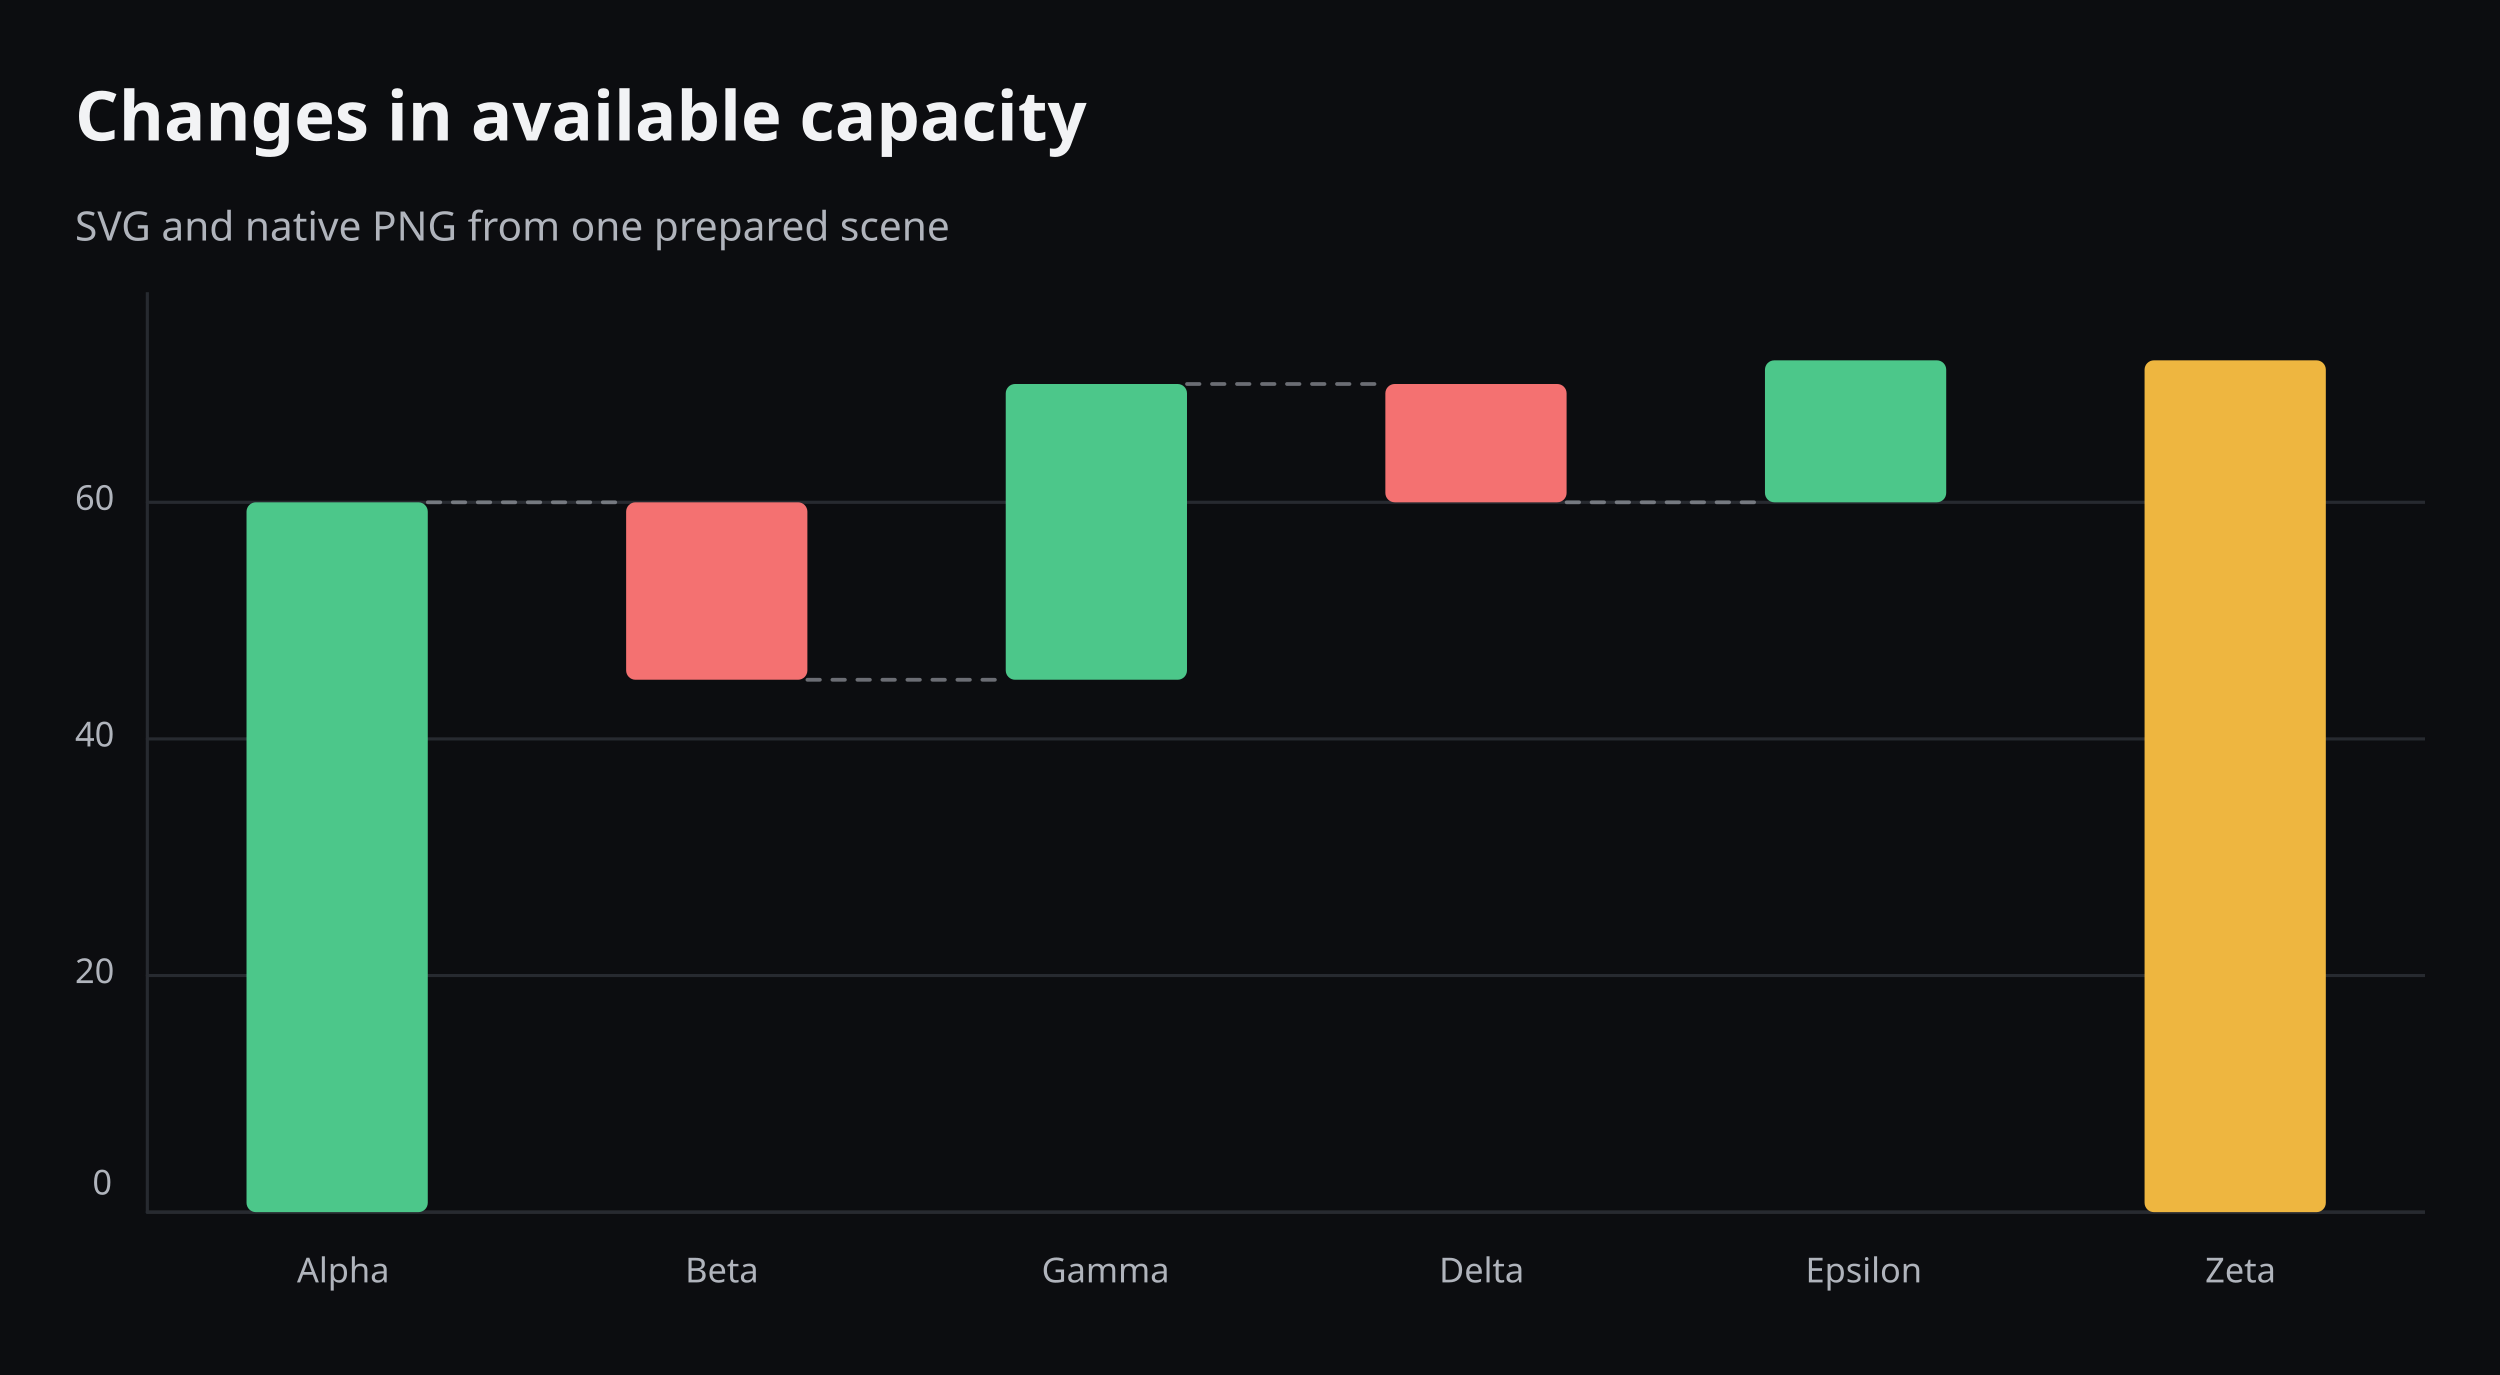
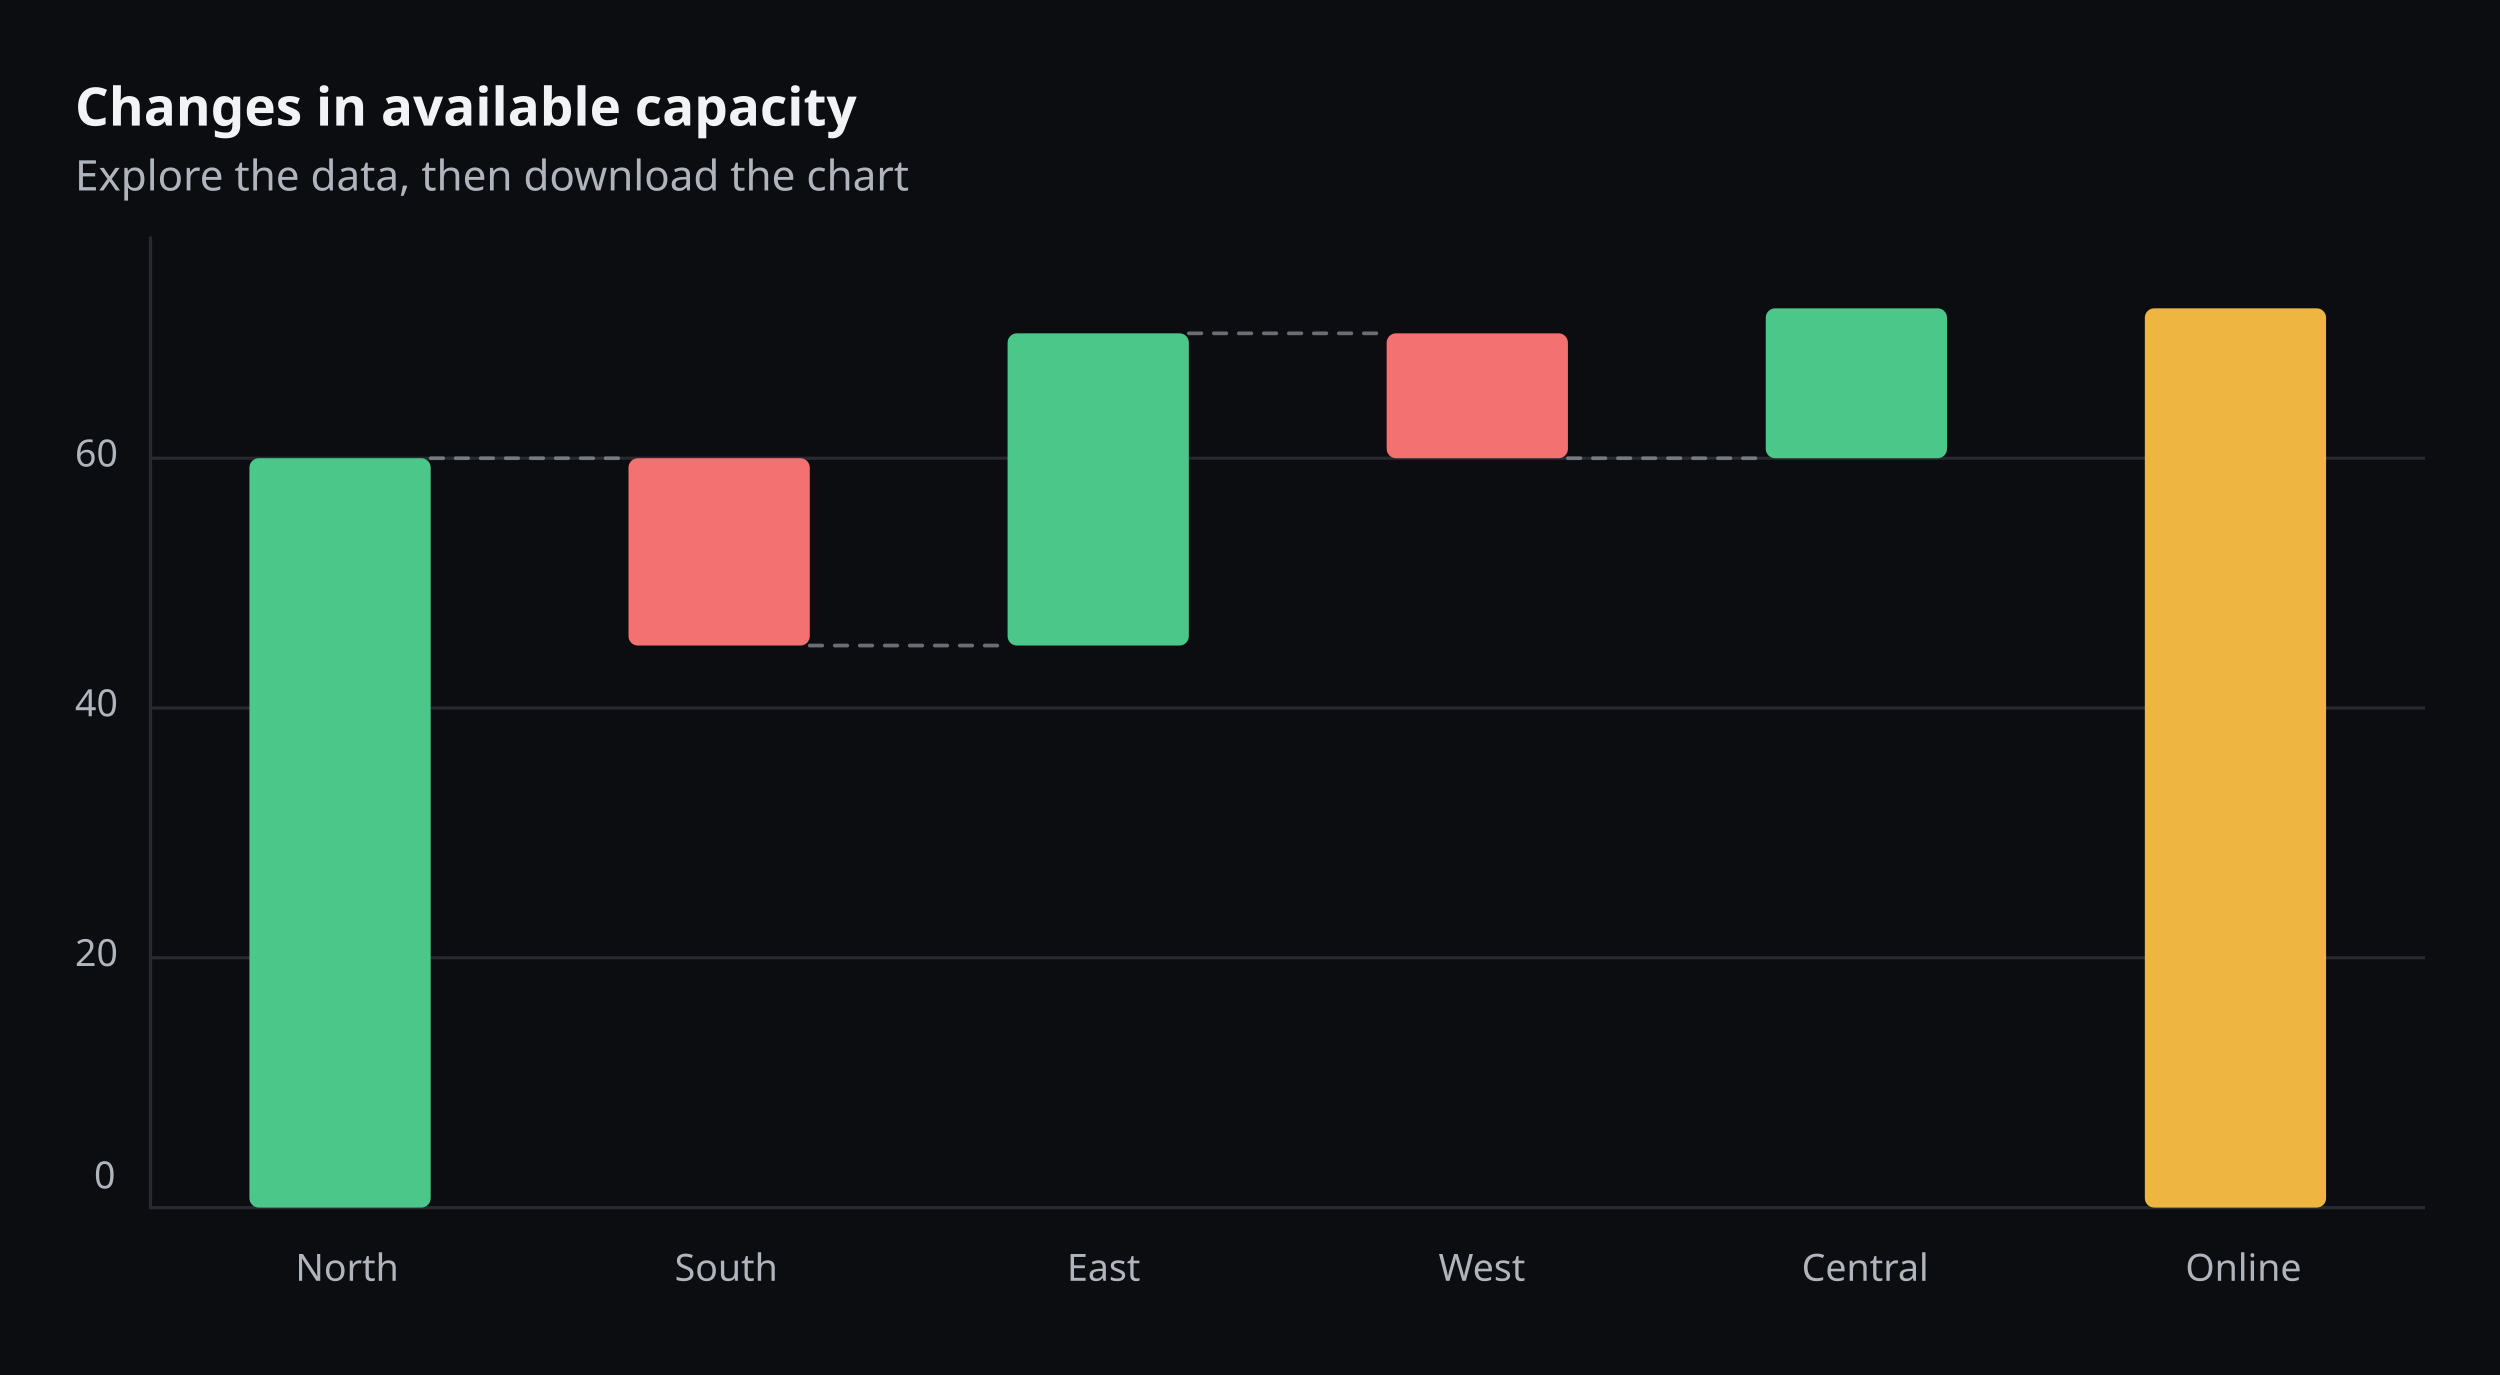
<svg xmlns="http://www.w3.org/2000/svg" width="800" height="440" viewBox="0 0 800 440" stroke-linecap="round" stroke-linejoin="round" role="img" aria-label="Changes in available capacity" aria-labelledby="family-waterfall-wide-dark-title" aria-describedby="family-waterfall-wide-dark-description">
  <defs>
    <clipPath id="family-waterfall-wide-dark-clip-1" clipPathUnits="userSpaceOnUse">
      <rect x="24" y="24" width="752" height="392" />
    </clipPath>
    <clipPath id="family-waterfall-wide-dark-clip-5" clipPathUnits="userSpaceOnUse">
-       <rect x="24" y="93.5" width="752" height="322.5" />
+       <rect x="24" y="75.65" width="752" height="340.35" />
    </clipPath>
    <clipPath id="family-waterfall-wide-dark-clip-23" clipPathUnits="userSpaceOnUse">
-       <rect x="47.15" y="93.5" width="728.85" height="294.387" />
+       <rect x="48.164" y="75.65" width="727.836" height="310.772" />
    </clipPath>
    <clipPath id="family-waterfall-wide-dark-clip-25" clipPathUnits="userSpaceOnUse">
-       <rect x="47.15" y="93.5" width="728.85" height="294.387" />
+       <rect x="48.164" y="75.65" width="727.836" height="310.772" />
    </clipPath>
    <clipPath id="family-waterfall-wide-dark-clip-51" clipPathUnits="userSpaceOnUse">
-       <rect x="47.15" y="93.5" width="728.85" height="294.387" />
+       <rect x="48.164" y="75.65" width="727.836" height="310.772" />
    </clipPath>
  </defs>
  <rect x="0" y="0" width="800" height="440" rx="0" data-cfx-role="background" fill="#0C0D10" stroke="none" stroke-width="1" />
  <g clip-path="url(#family-waterfall-wide-dark-clip-1)">
    <g data-cfx-role="frame-heading">
-       <text x="24" y="44.947" font-family="CFX Proof Carlito" font-size="22" font-weight="600" font-style="normal" fill="#F2F3F5" xml:space="preserve" style="white-space:pre;font-language-override:normal;font-palette:normal">Changes in available capacity</text>
+       <text x="24" y="40.187" font-family="CFX Proof Carlito" font-size="17" font-weight="700" font-style="normal" fill="#F2F3F5" xml:space="preserve" style="white-space:pre;font-language-override:normal;font-palette:normal">Changes in available capacity</text>
    </g>
    <g data-cfx-role="frame-heading">
-       <text x="24" y="76.978" font-family="CFX Proof Carlito" font-size="13" font-weight="400" font-style="normal" fill="#B0B4BC" xml:space="preserve" style="white-space:pre;font-language-override:normal;font-palette:normal">SVG and native PNG from one prepared scene</text>
+       <text x="24" y="60.954" font-family="CFX Proof Carlito" font-size="13.5" font-weight="400" font-style="normal" fill="#B0B4BC" xml:space="preserve" style="white-space:pre;font-language-override:normal;font-palette:normal">Explore the data, then download the chart</text>
    </g>
  </g>
  <g clip-path="url(#family-waterfall-wide-dark-clip-5)">
-     <line x1="47.15" y1="387.887" x2="776" y2="387.887" data-cfx-role="grid-y" fill="none" stroke="#272A30" stroke-width="1" />
-     <line x1="47.15" y1="312.17" x2="776" y2="312.17" data-cfx-role="grid-y" fill="none" stroke="#272A30" stroke-width="1" />
-     <line x1="47.15" y1="236.453" x2="776" y2="236.453" data-cfx-role="grid-y" fill="none" stroke="#272A30" stroke-width="1" />
-     <line x1="47.15" y1="160.736" x2="776" y2="160.736" data-cfx-role="grid-y" fill="none" stroke="#272A30" stroke-width="1" />
-     <line x1="47.15" y1="387.887" x2="776" y2="387.887" data-cfx-role="axis-x" fill="none" stroke="#272A30" stroke-width="1" />
+     <line x1="48.164" y1="386.422" x2="776" y2="386.422" data-cfx-role="grid-y" fill="none" stroke="#272A30" stroke-width="1" />
+     <line x1="48.164" y1="306.491" x2="776" y2="306.491" data-cfx-role="grid-y" fill="none" stroke="#272A30" stroke-width="1" />
+     <line x1="48.164" y1="226.56" x2="776" y2="226.56" data-cfx-role="grid-y" fill="none" stroke="#272A30" stroke-width="1" />
+     <line x1="48.164" y1="146.629" x2="776" y2="146.629" data-cfx-role="grid-y" fill="none" stroke="#272A30" stroke-width="1" />
+     <line x1="48.164" y1="386.422" x2="776" y2="386.422" data-cfx-role="axis-x" fill="none" stroke="#272A30" stroke-width="1" />
    <g data-cfx-role="axis-x-label">
-       <text x="95.029" y="410.36" font-family="CFX Proof Carlito" font-size="11" font-weight="400" font-style="normal" fill="#B0B4BC" xml:space="preserve" style="white-space:pre;font-language-override:normal;font-palette:normal">Alpha</text>
+       <text x="94.526" y="409.848" font-family="CFX Proof Carlito" font-size="12" font-weight="400" font-style="normal" fill="#B0B4BC" xml:space="preserve" style="white-space:pre;font-language-override:normal;font-palette:normal">North</text>
    </g>
    <g data-cfx-role="axis-x-label">
-       <text x="219.254" y="410.36" font-family="CFX Proof Carlito" font-size="11" font-weight="400" font-style="normal" fill="#B0B4BC" xml:space="preserve" style="white-space:pre;font-language-override:normal;font-palette:normal">Beta</text>
+       <text x="215.888" y="409.848" font-family="CFX Proof Carlito" font-size="12" font-weight="400" font-style="normal" fill="#B0B4BC" xml:space="preserve" style="white-space:pre;font-language-override:normal;font-palette:normal">South</text>
    </g>
    <g data-cfx-role="axis-x-label">
-       <text x="333.312" y="410.36" font-family="CFX Proof Carlito" font-size="11" font-weight="400" font-style="normal" fill="#B0B4BC" xml:space="preserve" style="white-space:pre;font-language-override:normal;font-palette:normal">Gamma</text>
+       <text x="341.436" y="409.848" font-family="CFX Proof Carlito" font-size="12" font-weight="400" font-style="normal" fill="#B0B4BC" xml:space="preserve" style="white-space:pre;font-language-override:normal;font-palette:normal">East</text>
    </g>
    <g data-cfx-role="axis-x-label">
-       <text x="460.52" y="410.36" font-family="CFX Proof Carlito" font-size="11" font-weight="400" font-style="normal" fill="#B0B4BC" xml:space="preserve" style="white-space:pre;font-language-override:normal;font-palette:normal">Delta</text>
+       <text x="460.342" y="409.848" font-family="CFX Proof Carlito" font-size="12" font-weight="400" font-style="normal" fill="#B0B4BC" xml:space="preserve" style="white-space:pre;font-language-override:normal;font-palette:normal">West</text>
    </g>
    <g data-cfx-role="axis-x-label">
-       <text x="577.774" y="410.36" font-family="CFX Proof Carlito" font-size="11" font-weight="400" font-style="normal" fill="#B0B4BC" xml:space="preserve" style="white-space:pre;font-language-override:normal;font-palette:normal">Epsilon</text>
+       <text x="576.53" y="409.848" font-family="CFX Proof Carlito" font-size="12" font-weight="400" font-style="normal" fill="#B0B4BC" xml:space="preserve" style="white-space:pre;font-language-override:normal;font-palette:normal">Central</text>
    </g>
    <g data-cfx-role="axis-x-label">
-       <text x="705.654" y="410.36" font-family="CFX Proof Carlito" font-size="11" font-weight="400" font-style="normal" fill="#B0B4BC" xml:space="preserve" style="white-space:pre;font-language-override:normal;font-palette:normal">Zeta</text>
+       <text x="699.33" y="409.848" font-family="CFX Proof Carlito" font-size="12" font-weight="400" font-style="normal" fill="#B0B4BC" xml:space="preserve" style="white-space:pre;font-language-override:normal;font-palette:normal">Online</text>
    </g>
-     <line x1="47.15" y1="93.5" x2="47.15" y2="387.887" data-cfx-role="axis-y" fill="none" stroke="#272A30" stroke-width="1" />
+     <line x1="48.164" y1="75.65" x2="48.164" y2="386.422" data-cfx-role="axis-y" fill="none" stroke="#272A30" stroke-width="1" />
    <g data-cfx-role="axis-y-label">
-       <text x="29.575" y="382.247" font-family="CFX Proof Carlito" font-size="11" font-weight="400" font-style="normal" fill="#B0B4BC" xml:space="preserve" style="white-space:pre;font-language-override:normal;font-palette:normal">0</text>
+       <text x="30.082" y="380.27" font-family="CFX Proof Carlito" font-size="12" font-weight="400" font-style="normal" fill="#B0B4BC" xml:space="preserve" style="white-space:pre;font-language-override:normal;font-palette:normal">0</text>
    </g>
    <g data-cfx-role="axis-y-label">
-       <text x="24" y="314.587" font-family="CFX Proof Carlito" font-size="11" font-weight="400" font-style="normal" fill="#B0B4BC" xml:space="preserve" style="white-space:pre;font-language-override:normal;font-palette:normal">20</text>
+       <text x="24" y="309.128" font-family="CFX Proof Carlito" font-size="12" font-weight="400" font-style="normal" fill="#B0B4BC" xml:space="preserve" style="white-space:pre;font-language-override:normal;font-palette:normal">20</text>
    </g>
    <g data-cfx-role="axis-y-label">
-       <text x="24" y="238.87" font-family="CFX Proof Carlito" font-size="11" font-weight="400" font-style="normal" fill="#B0B4BC" xml:space="preserve" style="white-space:pre;font-language-override:normal;font-palette:normal">40</text>
+       <text x="24" y="229.197" font-family="CFX Proof Carlito" font-size="12" font-weight="400" font-style="normal" fill="#B0B4BC" xml:space="preserve" style="white-space:pre;font-language-override:normal;font-palette:normal">40</text>
    </g>
    <g data-cfx-role="axis-y-label">
-       <text x="24" y="163.153" font-family="CFX Proof Carlito" font-size="11" font-weight="400" font-style="normal" fill="#B0B4BC" xml:space="preserve" style="white-space:pre;font-language-override:normal;font-palette:normal">60</text>
+       <text x="24" y="149.265" font-family="CFX Proof Carlito" font-size="12" font-weight="400" font-style="normal" fill="#B0B4BC" xml:space="preserve" style="white-space:pre;font-language-override:normal;font-palette:normal">60</text>
    </g>
  </g>
  <g clip-path="url(#family-waterfall-wide-dark-clip-23)" />
  <g clip-path="url(#family-waterfall-wide-dark-clip-25)">
    <g id="family-waterfall-wide-dark-node-26" data-cfx-source-id="series-0" data-cfx-role="series" aria-label="Changes" data-cfx-decimation="" data-cfx-kind="Waterfall" data-cfx-pin-state-colors="false" data-cfx-rendered-points="5" data-cfx-semantic-role="" data-cfx-series="0" data-cfx-series-key="Changes" data-cfx-series-name="Changes" data-cfx-source-points="5" data-cfx-state="none">
      <g id="family-waterfall-wide-dark-node-27" data-cfx-source-id="series-0-point-0" data-cfx-role="point" aria-label="Changes: +60 start=0 end=60 delta=60" data-cfx-delta="60" data-cfx-derived-total="false" data-cfx-end="60" data-cfx-label="+60" data-cfx-point="0" data-cfx-series="0" data-cfx-source-count="1" data-cfx-source-point="0" data-cfx-start="0" data-cfx-x="1">
-         <rect x="78.888" y="160.736" width="58" height="227.15" rx="3" data-cfx-role="waterfall-bar" fill="#4CC78A" stroke="none" stroke-width="1" />
+         <rect x="79.817" y="146.629" width="58" height="239.793" rx="3" data-cfx-role="waterfall-bar" fill="#4CC78A" stroke="none" stroke-width="1" />
      </g>
      <g id="family-waterfall-wide-dark-node-30" data-cfx-source-id="series-0-point-1" data-cfx-role="point" aria-label="Changes: -15 start=60 end=45 delta=-15" data-cfx-delta="-15" data-cfx-derived-total="false" data-cfx-end="45" data-cfx-label="-15" data-cfx-point="1" data-cfx-series="0" data-cfx-source-count="1" data-cfx-source-point="1" data-cfx-start="60" data-cfx-x="2">
-         <line x1="136.888" y1="160.736" x2="200.363" y2="160.736" data-cfx-role="waterfall-connector" fill="none" stroke="rgba(176,180,188,0.58)" stroke-width="1.2" stroke-dasharray="4 4" />
-         <rect x="200.363" y="160.736" width="58" height="56.788" rx="3" data-cfx-role="waterfall-bar" fill="#F47171" stroke="none" stroke-width="1" />
+         <line x1="137.817" y1="146.629" x2="201.123" y2="146.629" data-cfx-role="waterfall-connector" fill="none" stroke="rgba(176,180,188,0.58)" stroke-width="1.2" stroke-dasharray="4 4" />
+         <rect x="201.123" y="146.629" width="58" height="59.948" rx="3" data-cfx-role="waterfall-bar" fill="#F47171" stroke="none" stroke-width="1" />
      </g>
      <g id="family-waterfall-wide-dark-node-34" data-cfx-source-id="series-0-point-2" data-cfx-role="point" aria-label="Changes: +25 start=45 end=70 delta=25" data-cfx-delta="25" data-cfx-derived-total="false" data-cfx-end="70" data-cfx-label="+25" data-cfx-point="2" data-cfx-series="0" data-cfx-source-count="1" data-cfx-source-point="2" data-cfx-start="45" data-cfx-x="3">
-         <line x1="258.363" y1="217.524" x2="321.838" y2="217.524" data-cfx-role="waterfall-connector" fill="none" stroke="rgba(176,180,188,0.58)" stroke-width="1.2" stroke-dasharray="4 4" />
-         <rect x="321.838" y="122.878" width="58" height="94.646" rx="3" data-cfx-role="waterfall-bar" fill="#4CC78A" stroke="none" stroke-width="1" />
+         <line x1="259.123" y1="206.577" x2="322.429" y2="206.577" data-cfx-role="waterfall-connector" fill="none" stroke="rgba(176,180,188,0.58)" stroke-width="1.2" stroke-dasharray="4 4" />
+         <rect x="322.429" y="106.663" width="58" height="99.914" rx="3" data-cfx-role="waterfall-bar" fill="#4CC78A" stroke="none" stroke-width="1" />
      </g>
      <g id="family-waterfall-wide-dark-node-38" data-cfx-source-id="series-0-point-3" data-cfx-role="point" aria-label="Changes: -10 start=70 end=60 delta=-10" data-cfx-delta="-10" data-cfx-derived-total="false" data-cfx-end="60" data-cfx-label="-10" data-cfx-point="3" data-cfx-series="0" data-cfx-source-count="1" data-cfx-source-point="3" data-cfx-start="70" data-cfx-x="4">
-         <line x1="379.838" y1="122.878" x2="443.313" y2="122.878" data-cfx-role="waterfall-connector" fill="none" stroke="rgba(176,180,188,0.58)" stroke-width="1.2" stroke-dasharray="4 4" />
-         <rect x="443.313" y="122.878" width="58" height="37.858" rx="3" data-cfx-role="waterfall-bar" fill="#F47171" stroke="none" stroke-width="1" />
+         <line x1="380.429" y1="106.663" x2="443.735" y2="106.663" data-cfx-role="waterfall-connector" fill="none" stroke="rgba(176,180,188,0.58)" stroke-width="1.2" stroke-dasharray="4 4" />
+         <rect x="443.735" y="106.663" width="58" height="39.966" rx="3" data-cfx-role="waterfall-bar" fill="#F47171" stroke="none" stroke-width="1" />
      </g>
      <g id="family-waterfall-wide-dark-node-42" data-cfx-source-id="series-0-point-4" data-cfx-role="point" aria-label="Changes: +12 start=60 end=72 delta=12" data-cfx-delta="12" data-cfx-derived-total="false" data-cfx-end="72" data-cfx-label="+12" data-cfx-point="4" data-cfx-series="0" data-cfx-source-count="1" data-cfx-source-point="4" data-cfx-start="60" data-cfx-x="5">
-         <line x1="501.313" y1="160.736" x2="564.788" y2="160.736" data-cfx-role="waterfall-connector" fill="none" stroke="rgba(176,180,188,0.58)" stroke-width="1.2" stroke-dasharray="4 4" />
-         <rect x="564.788" y="115.306" width="58" height="45.43" rx="3" data-cfx-role="waterfall-bar" fill="#4CC78A" stroke="none" stroke-width="1" />
+         <line x1="501.735" y1="146.629" x2="565.041" y2="146.629" data-cfx-role="waterfall-connector" fill="none" stroke="rgba(176,180,188,0.58)" stroke-width="1.2" stroke-dasharray="4 4" />
+         <rect x="565.041" y="98.67" width="58" height="47.959" rx="3" data-cfx-role="waterfall-bar" fill="#4CC78A" stroke="none" stroke-width="1" />
      </g>
      <g id="family-waterfall-wide-dark-node-46" data-cfx-source-id="series-0-total" data-cfx-role="waterfall-total" aria-label="Changes: 72 start=0 end=72 delta=72" data-cfx-delta="72" data-cfx-derived-total="true" data-cfx-end="72" data-cfx-label="72" data-cfx-point="-1" data-cfx-series="0" data-cfx-source-count="5" data-cfx-source-point="-1" data-cfx-start="0" data-cfx-x="6">
-         <rect x="686.263" y="115.306" width="58" height="272.58" rx="3" data-cfx-role="waterfall-bar" fill="#EEB640" stroke="none" stroke-width="1" />
+         <rect x="686.347" y="98.67" width="58" height="287.752" rx="3" data-cfx-role="waterfall-bar" fill="#EEB640" stroke="none" stroke-width="1" />
      </g>
    </g>
  </g>
  <g clip-path="url(#family-waterfall-wide-dark-clip-51)" />
</svg>
